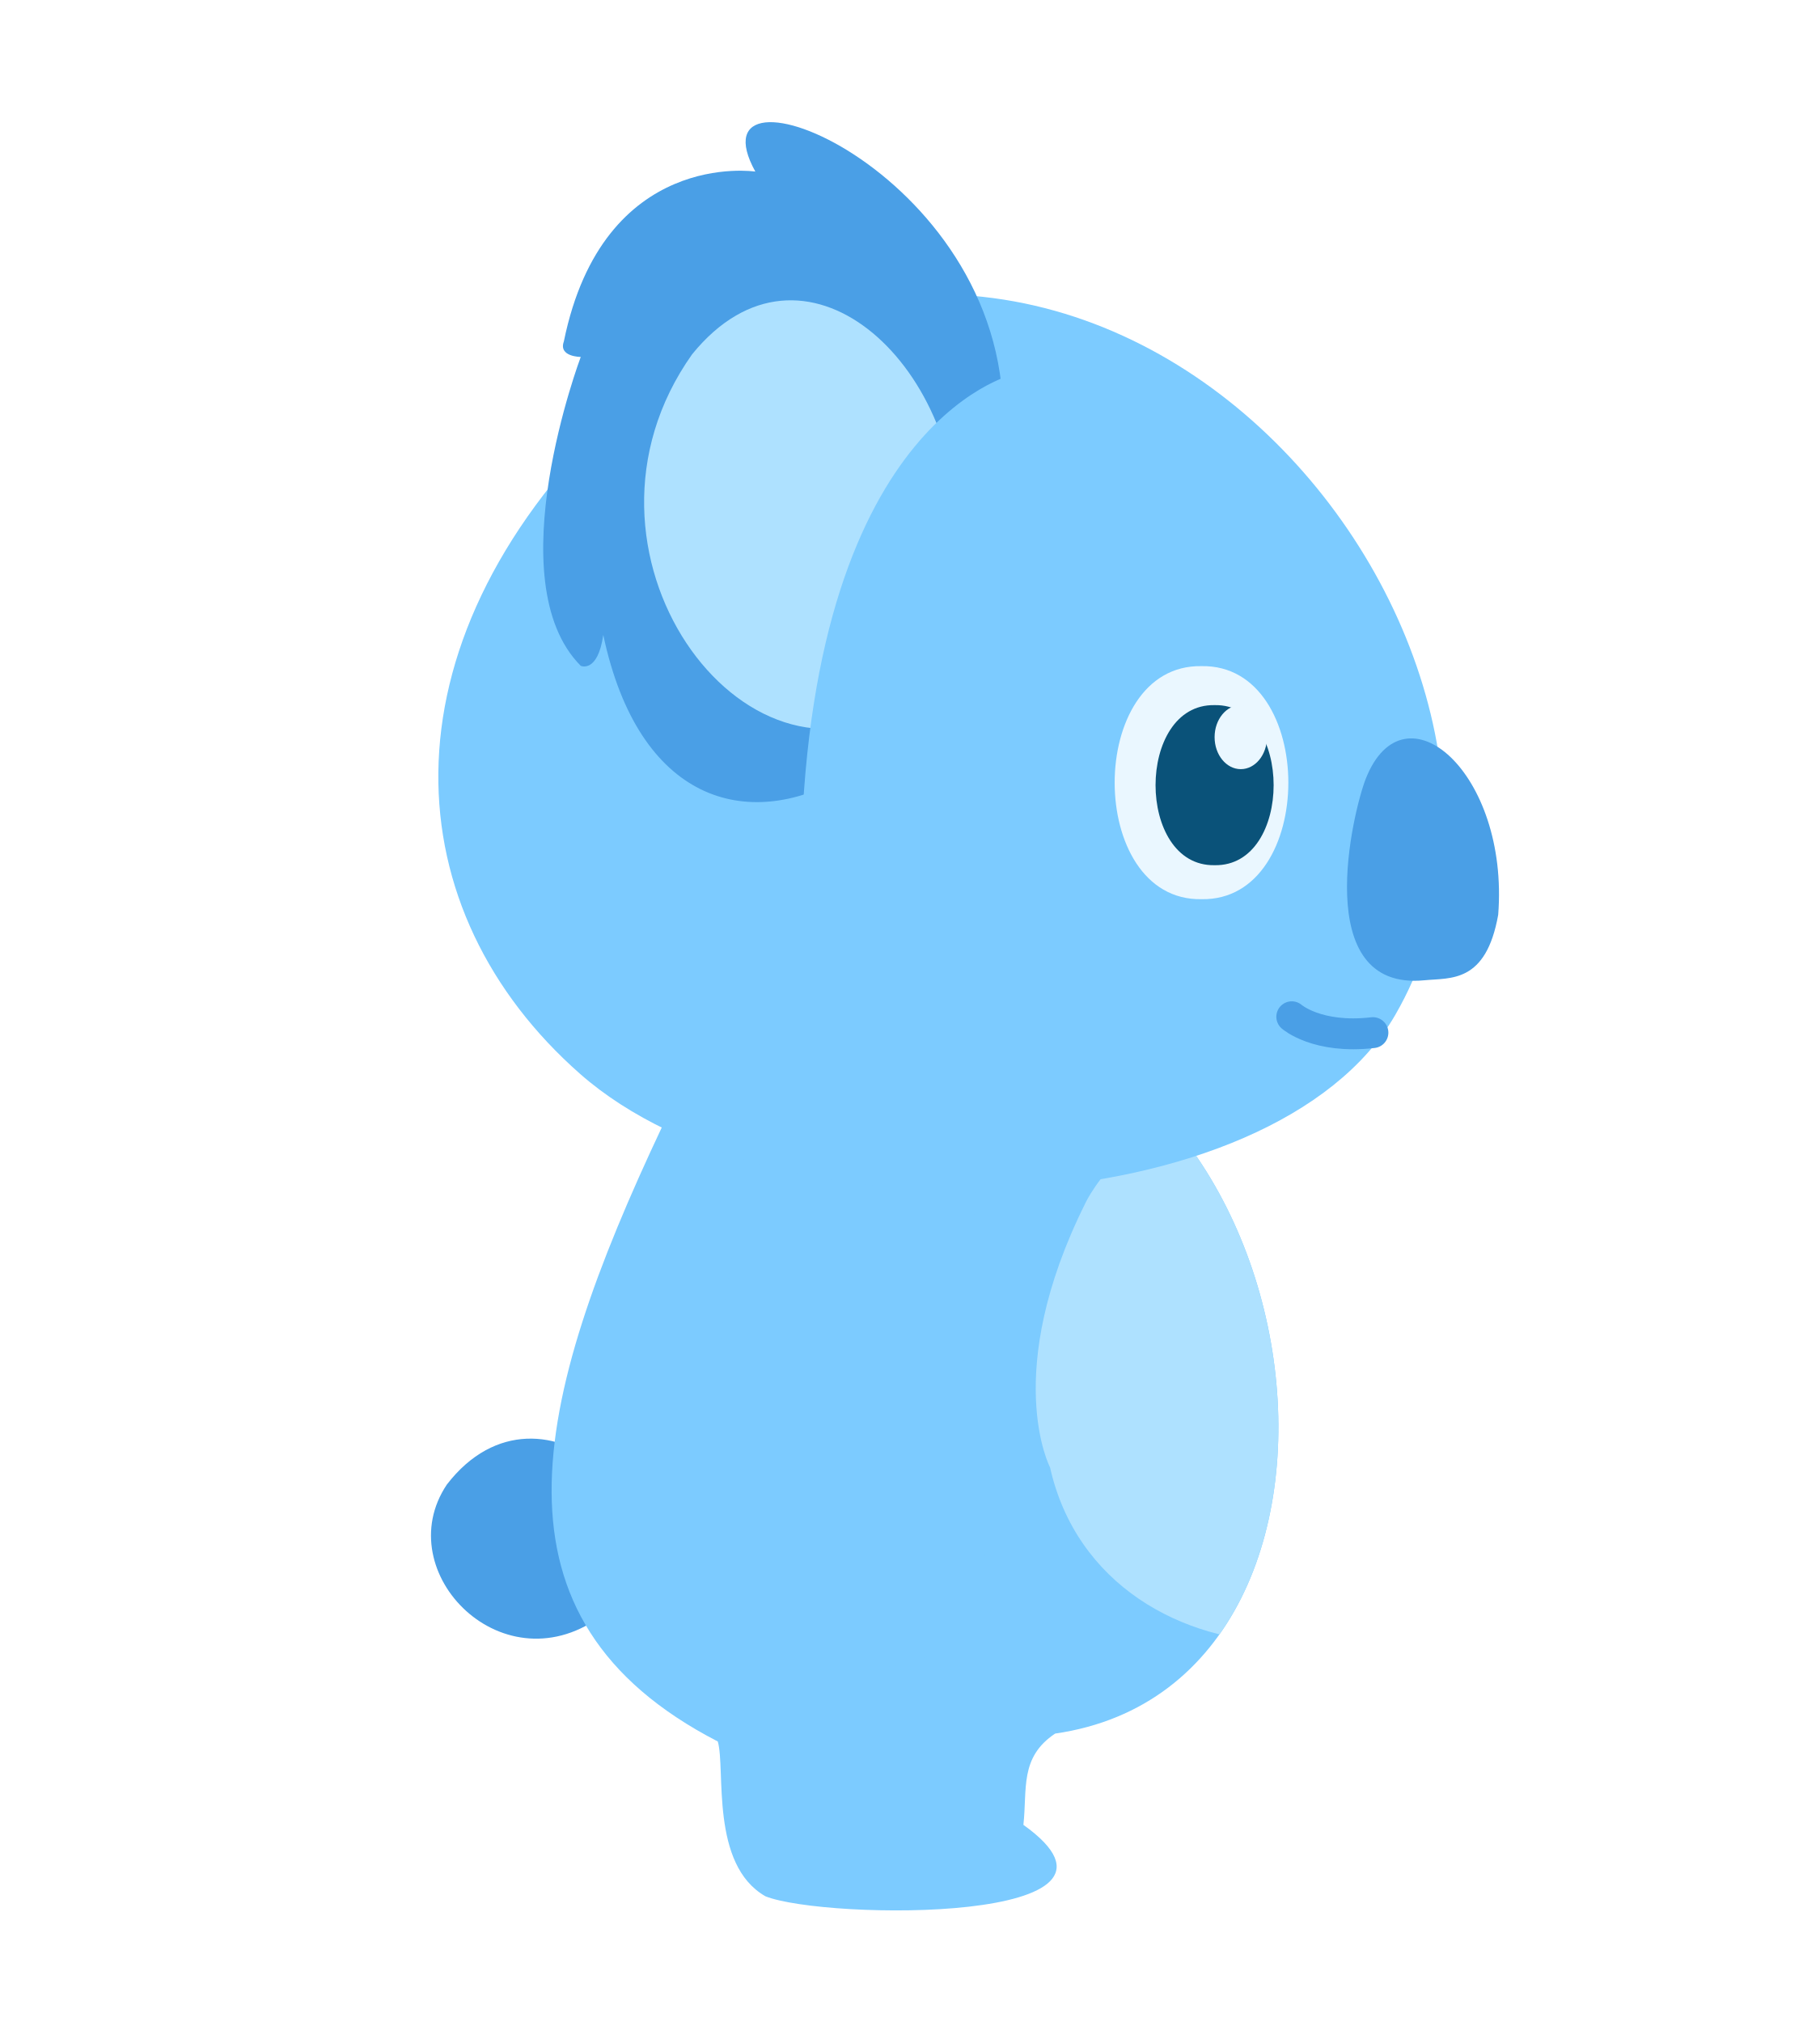
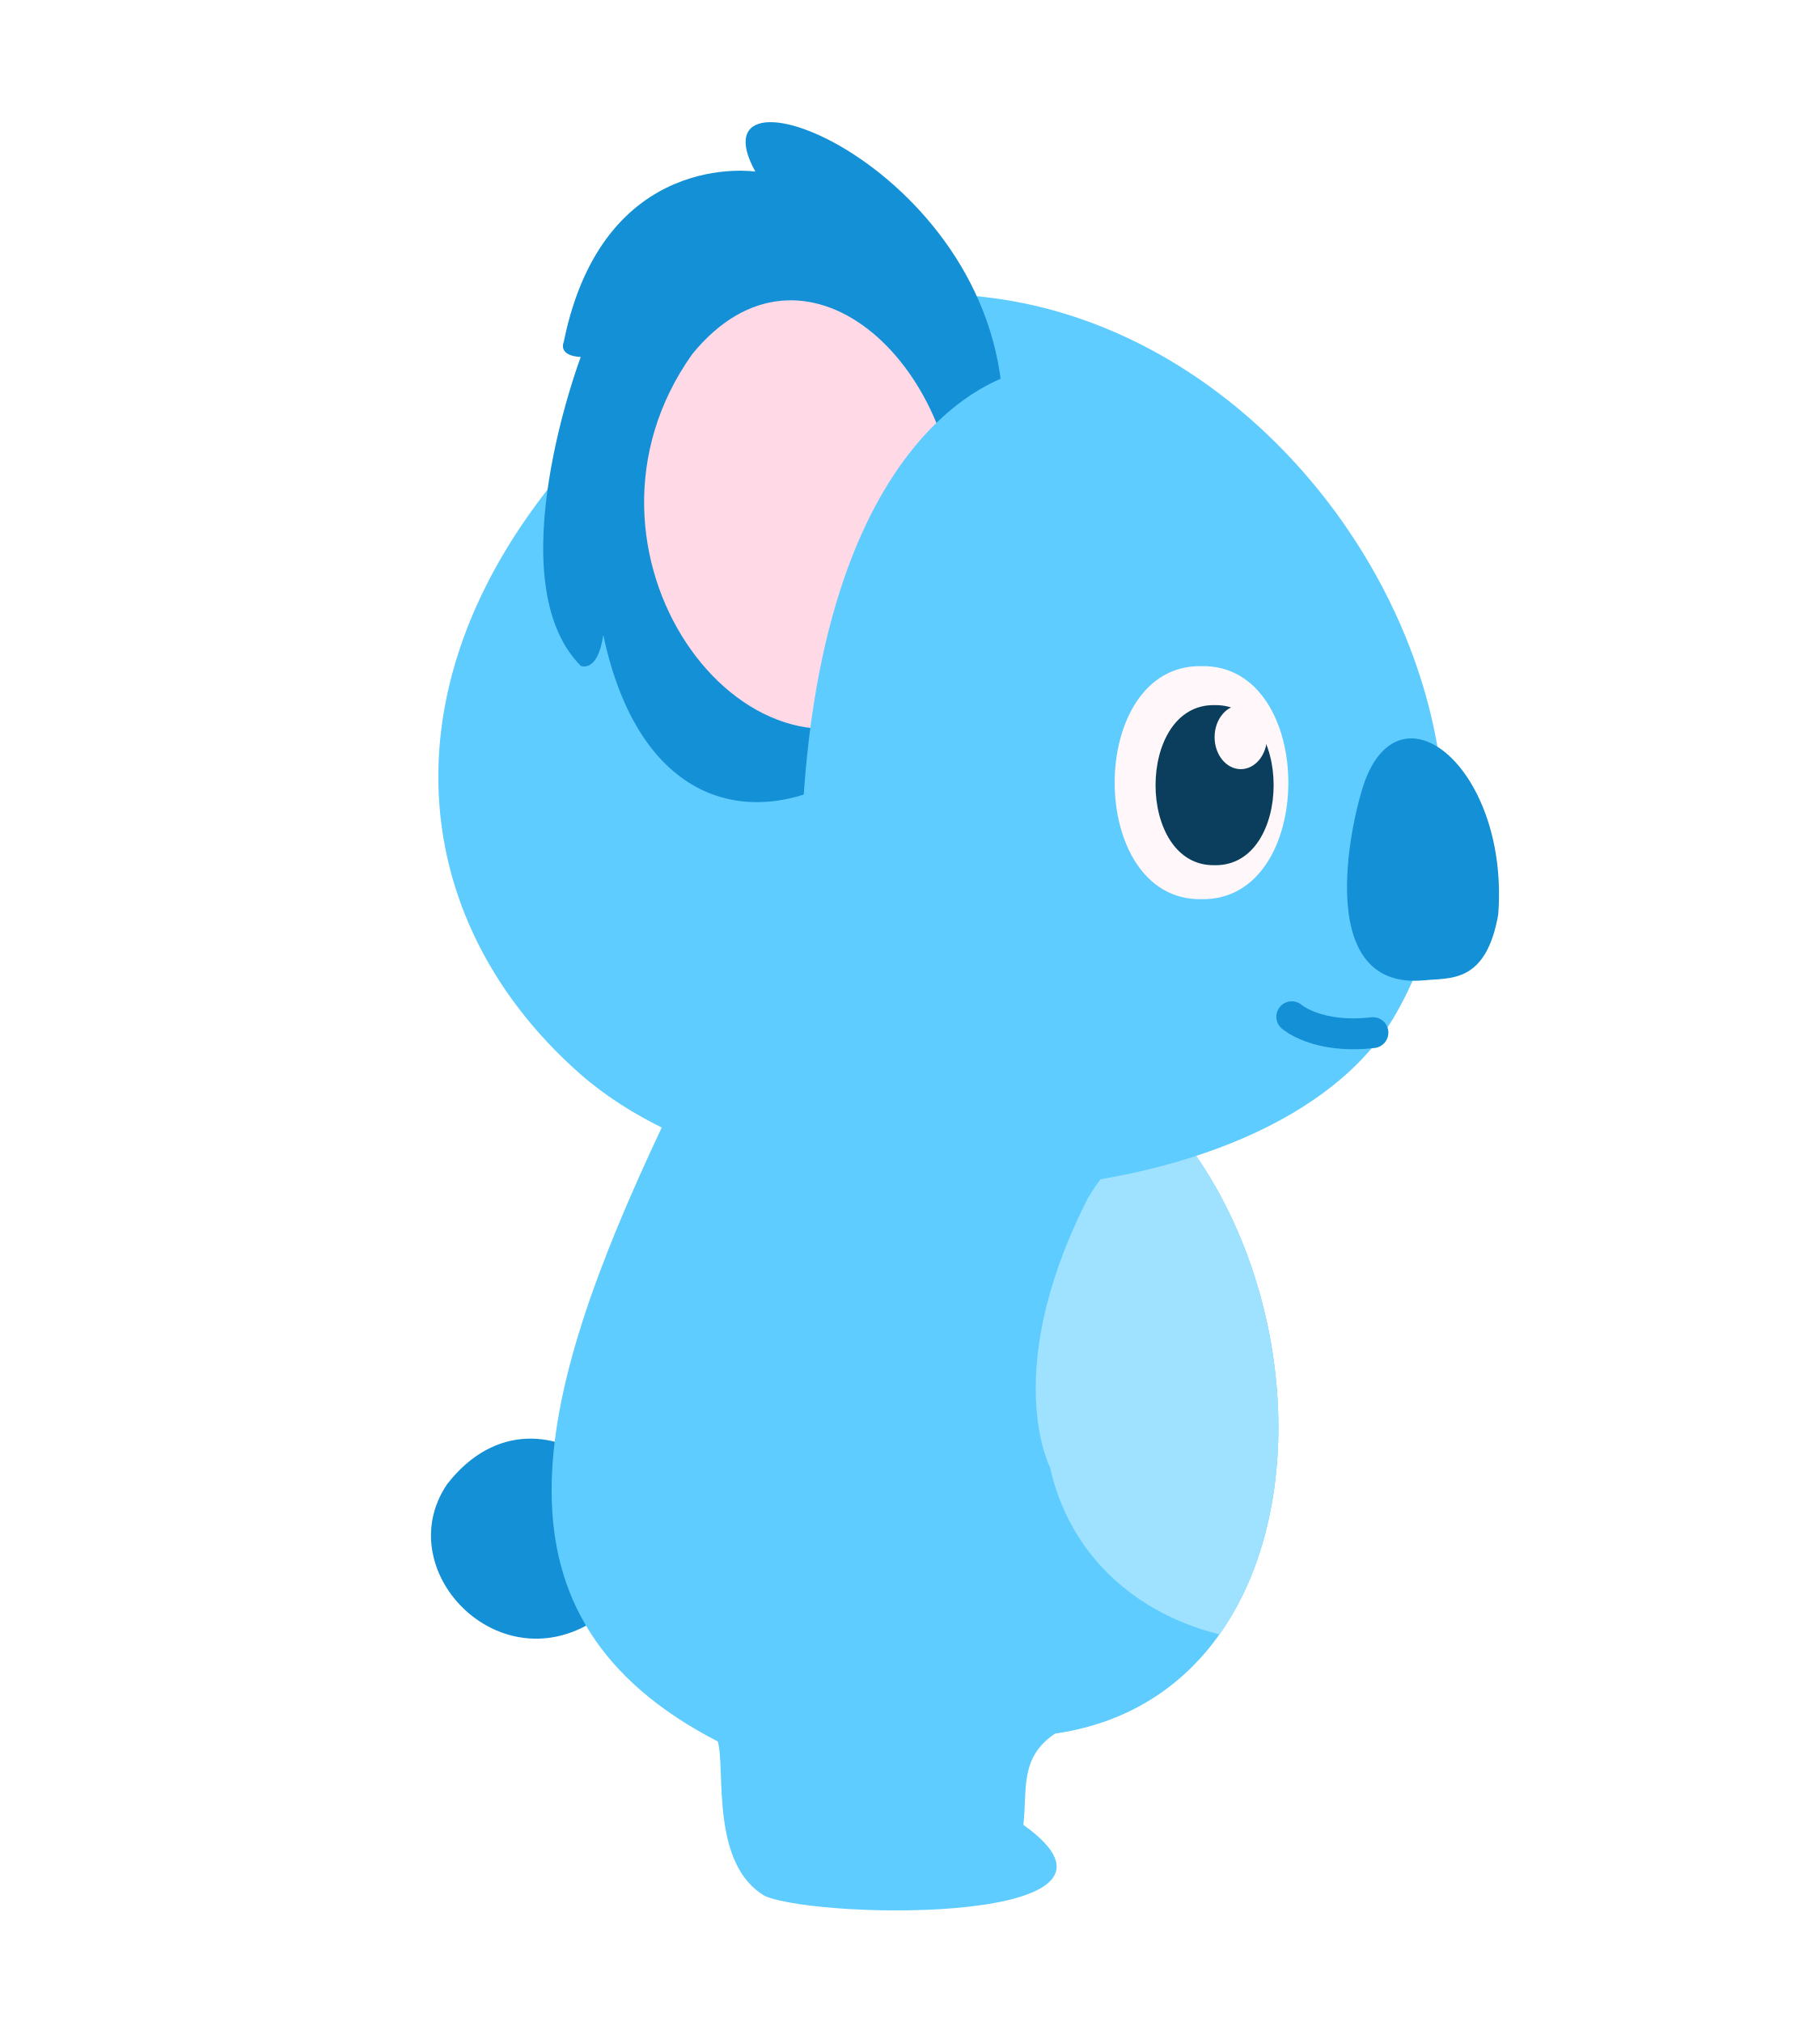
<svg xmlns="http://www.w3.org/2000/svg" id="koala_turnaround_side" width="1080" height="1200" viewBox="0 0 1080 1200">
  <defs>
    <clipPath id="clippath">
      <path id="mask_body" d="M547.61,597.12c-72.2-1.61-127.06,12.92-154.63,71.39-77.72,164.85-108.33,292.03,32.97,365.03,4.71,16.49,9.42,51.81,42.39,94.2,14.13,11.78,221.37,14.13,138.95-44.75,2.36-21.2-2.36-40.04,18.84-54.17,211.95-30.62,157.79-431.72-78.52-431.72Z" fill="none" />
    </clipPath>
  </defs>
  <g id="body_group">
-     <path id="tail" d="M358.5,957.82c-58.95,45.53-128.29-24.63-93.34-76.77,57.01-74.15,155.46,20.39,93.34,76.77Z" fill="#4a9fe6" />
-     <path id="body" d="M547.61,597.12c-72.2-1.61-127.06,12.92-154.63,71.39-77.72,164.85-108.33,292.03,32.97,365.03,4.71,16.49-4.71,73.01,28.26,91.85,35.33,14.13,235.5,16.49,153.08-42.39,2.36-21.2-2.36-40.04,18.84-54.17,211.95-30.62,157.79-431.72-78.52-431.72Z" fill="#7ccbff" />
+     <path id="tail" d="M358.5,957.82c-58.95,45.53-128.29-24.63-93.34-76.77,57.01-74.15,155.46,20.39,93.34,76.77Z" fill="#1490D6" />
+     <path id="body" d="M547.61,597.12c-72.2-1.61-127.06,12.92-154.63,71.39-77.72,164.85-108.33,292.03,32.97,365.03,4.71,16.49-4.71,73.01,28.26,91.85,35.33,14.13,235.5,16.49,153.08-42.39,2.36-21.2-2.36-40.04,18.84-54.17,211.95-30.62,157.79-431.72-78.52-431.72Z" fill="#5ECCFF" />
    <g id="belly_patch_base">
      <g clip-path="url(#clippath)">
-         <path id="belly_patch" d="M903.8,870.86c-31,138.46-249.69,138.59-280.69,0,0,0-29.33-55.9,20.95-156.81,0,0,29.33-64.21,119.4-64.21,180.55-1.47,153.51,183.62,140.35,221.04Z" fill="#aee1ff" />
+         <path id="belly_patch" d="M903.8,870.86c-31,138.46-249.69,138.59-280.69,0,0,0-29.33-55.9,20.95-156.81,0,0,29.33-64.21,119.4-64.21,180.55-1.47,153.51,183.62,140.35,221.04Z" fill="#9EE2FF" />
      </g>
    </g>
-     <path id="arm_R" d="M555.48,621.41c-51.81-32.97-157.79,63.59-120.11,292.03,21.19,110.69,186.05,101.27,141.3-32.97-20.68-94.52,30.62-226.08-21.2-259.05Z" fill="#7ccbff" />
+     <path id="arm_R" d="M555.48,621.41c-51.81-32.97-157.79,63.59-120.11,292.03,21.19,110.69,186.05,101.27,141.3-32.97-20.68-94.52,30.62-226.08-21.2-259.05Z" fill="#5ECCFF" />
  </g>
  <g id="head_group">
-     <path id="head" d="M827.92,602.39c-72.26,124.99-365.9,138.62-483.69,34.93-109.03-95.98-121.67-251.7,19.26-389.71,292.66-230.46,588.8,139.65,464.43,354.78Z" fill="#7ccbff" />
+     <path id="head" d="M827.92,602.39c-72.26,124.99-365.9,138.62-483.69,34.93-109.03-95.98-121.67-251.7,19.26-389.71,292.66-230.46,588.8,139.65,464.43,354.78Z" fill="#5ECCFF" />
    <g id="ear_R">
-       <path id="ear_R-2" data-name="ear_R" d="M595.23,248.5c1.17-148.26-187.78-220.72-147.02-146.67,0,0-90.23-13.75-113.62,100.83-3.34,9.17,10.03,9.17,10.03,9.17,0,0-50.13,132.91,0,183.32,0,0,10.03,4.58,13.37-18.33,42.05,198.45,257.76,69.83,237.25-128.32Z" fill="#4a9fe6" />
-       <path id="ear_light_R" d="M536.22,417.77c-93.76,63.58-208.24-90.82-125.49-207.54,65.64-80.76,159.79,4.48,157.78,109.5-.2,39.96-6.86,83.1-32.29,98.04Z" fill="#aee1ff" />
-       <path id="mask" d="M604.93,221.05s-122.52,22.77-129.56,283.39c0-.79,121.22,0,121.22,0l8.34-283.39Z" fill="#7ccbff" />
+       <path id="ear_R-2" data-name="ear_R" d="M595.23,248.5c1.17-148.26-187.78-220.72-147.02-146.67,0,0-90.23-13.75-113.62,100.83-3.34,9.17,10.03,9.17,10.03,9.17,0,0-50.13,132.91,0,183.32,0,0,10.03,4.58,13.37-18.33,42.05,198.45,257.76,69.83,237.25-128.32Z" fill="#1490D6" />
+       <path id="ear_light_R" d="M536.22,417.77c-93.76,63.58-208.24-90.82-125.49-207.54,65.64-80.76,159.79,4.48,157.78,109.5-.2,39.96-6.86,83.1-32.29,98.04Z" fill="#FFD9E5" />
+       <path id="mask" d="M604.93,221.05s-122.52,22.77-129.56,283.39c0-.79,121.22,0,121.22,0l8.34-283.39Z" fill="#5ECCFF" />
    </g>
    <g id="face">
-       <path id="nose" d="M889.04,542.9c-7.25,40.69-28.12,37.34-43.81,38.87-68.39,6.68-42.24-100.91-34.67-119.87,22.81-57.15,85.04-3.3,78.48,81Z" fill="#4a9fe6" />
-       <path id="mouth" d="M766.55,603.42s15.02,13.28,48.15,9.42" fill="none" stroke="#4a9fe6" stroke-linecap="round" stroke-miterlimit="10" stroke-width="18.33" />
+       <path id="nose" d="M889.04,542.9c-7.25,40.69-28.12,37.34-43.81,38.87-68.39,6.68-42.24-100.91-34.67-119.87,22.81-57.15,85.04-3.3,78.48,81Z" fill="#1490D6" />
+       <path id="mouth" d="M766.55,603.42s15.02,13.28,48.15,9.42" fill="none" stroke="#1490D6" stroke-linecap="round" stroke-miterlimit="10" stroke-width="18.33" />
      <g id="R">
-         <path id="white_R" d="M712.98,533.64c-68.71,1.26-68.71-139.57,0-138.31,68.71-1.26,68.71,139.57,0,138.31Z" fill="#eaf7ff" />
-         <path id="iris_R" d="M720.75,513.47c-46.72.86-46.72-95.87,0-95,46.71-.86,46.71,95.87,0,95Z" fill="#0a5279" />
-         <ellipse id="light_R" cx="736.29" cy="437.47" rx="15.54" ry="19" fill="#eaf7ff" />
+         <path id="white_R" d="M712.98,533.64c-68.71,1.26-68.71-139.57,0-138.31,68.71-1.26,68.71,139.57,0,138.31Z" fill="#FFF7FA" />
+         <path id="iris_R" d="M720.75,513.47c-46.72.86-46.72-95.87,0-95,46.71-.86,46.71,95.87,0,95Z" fill="#0A3E5C" />
+         <ellipse id="light_R" cx="736.29" cy="437.47" rx="15.54" ry="19" fill="#FFF7FA" />
      </g>
    </g>
  </g>
</svg>
